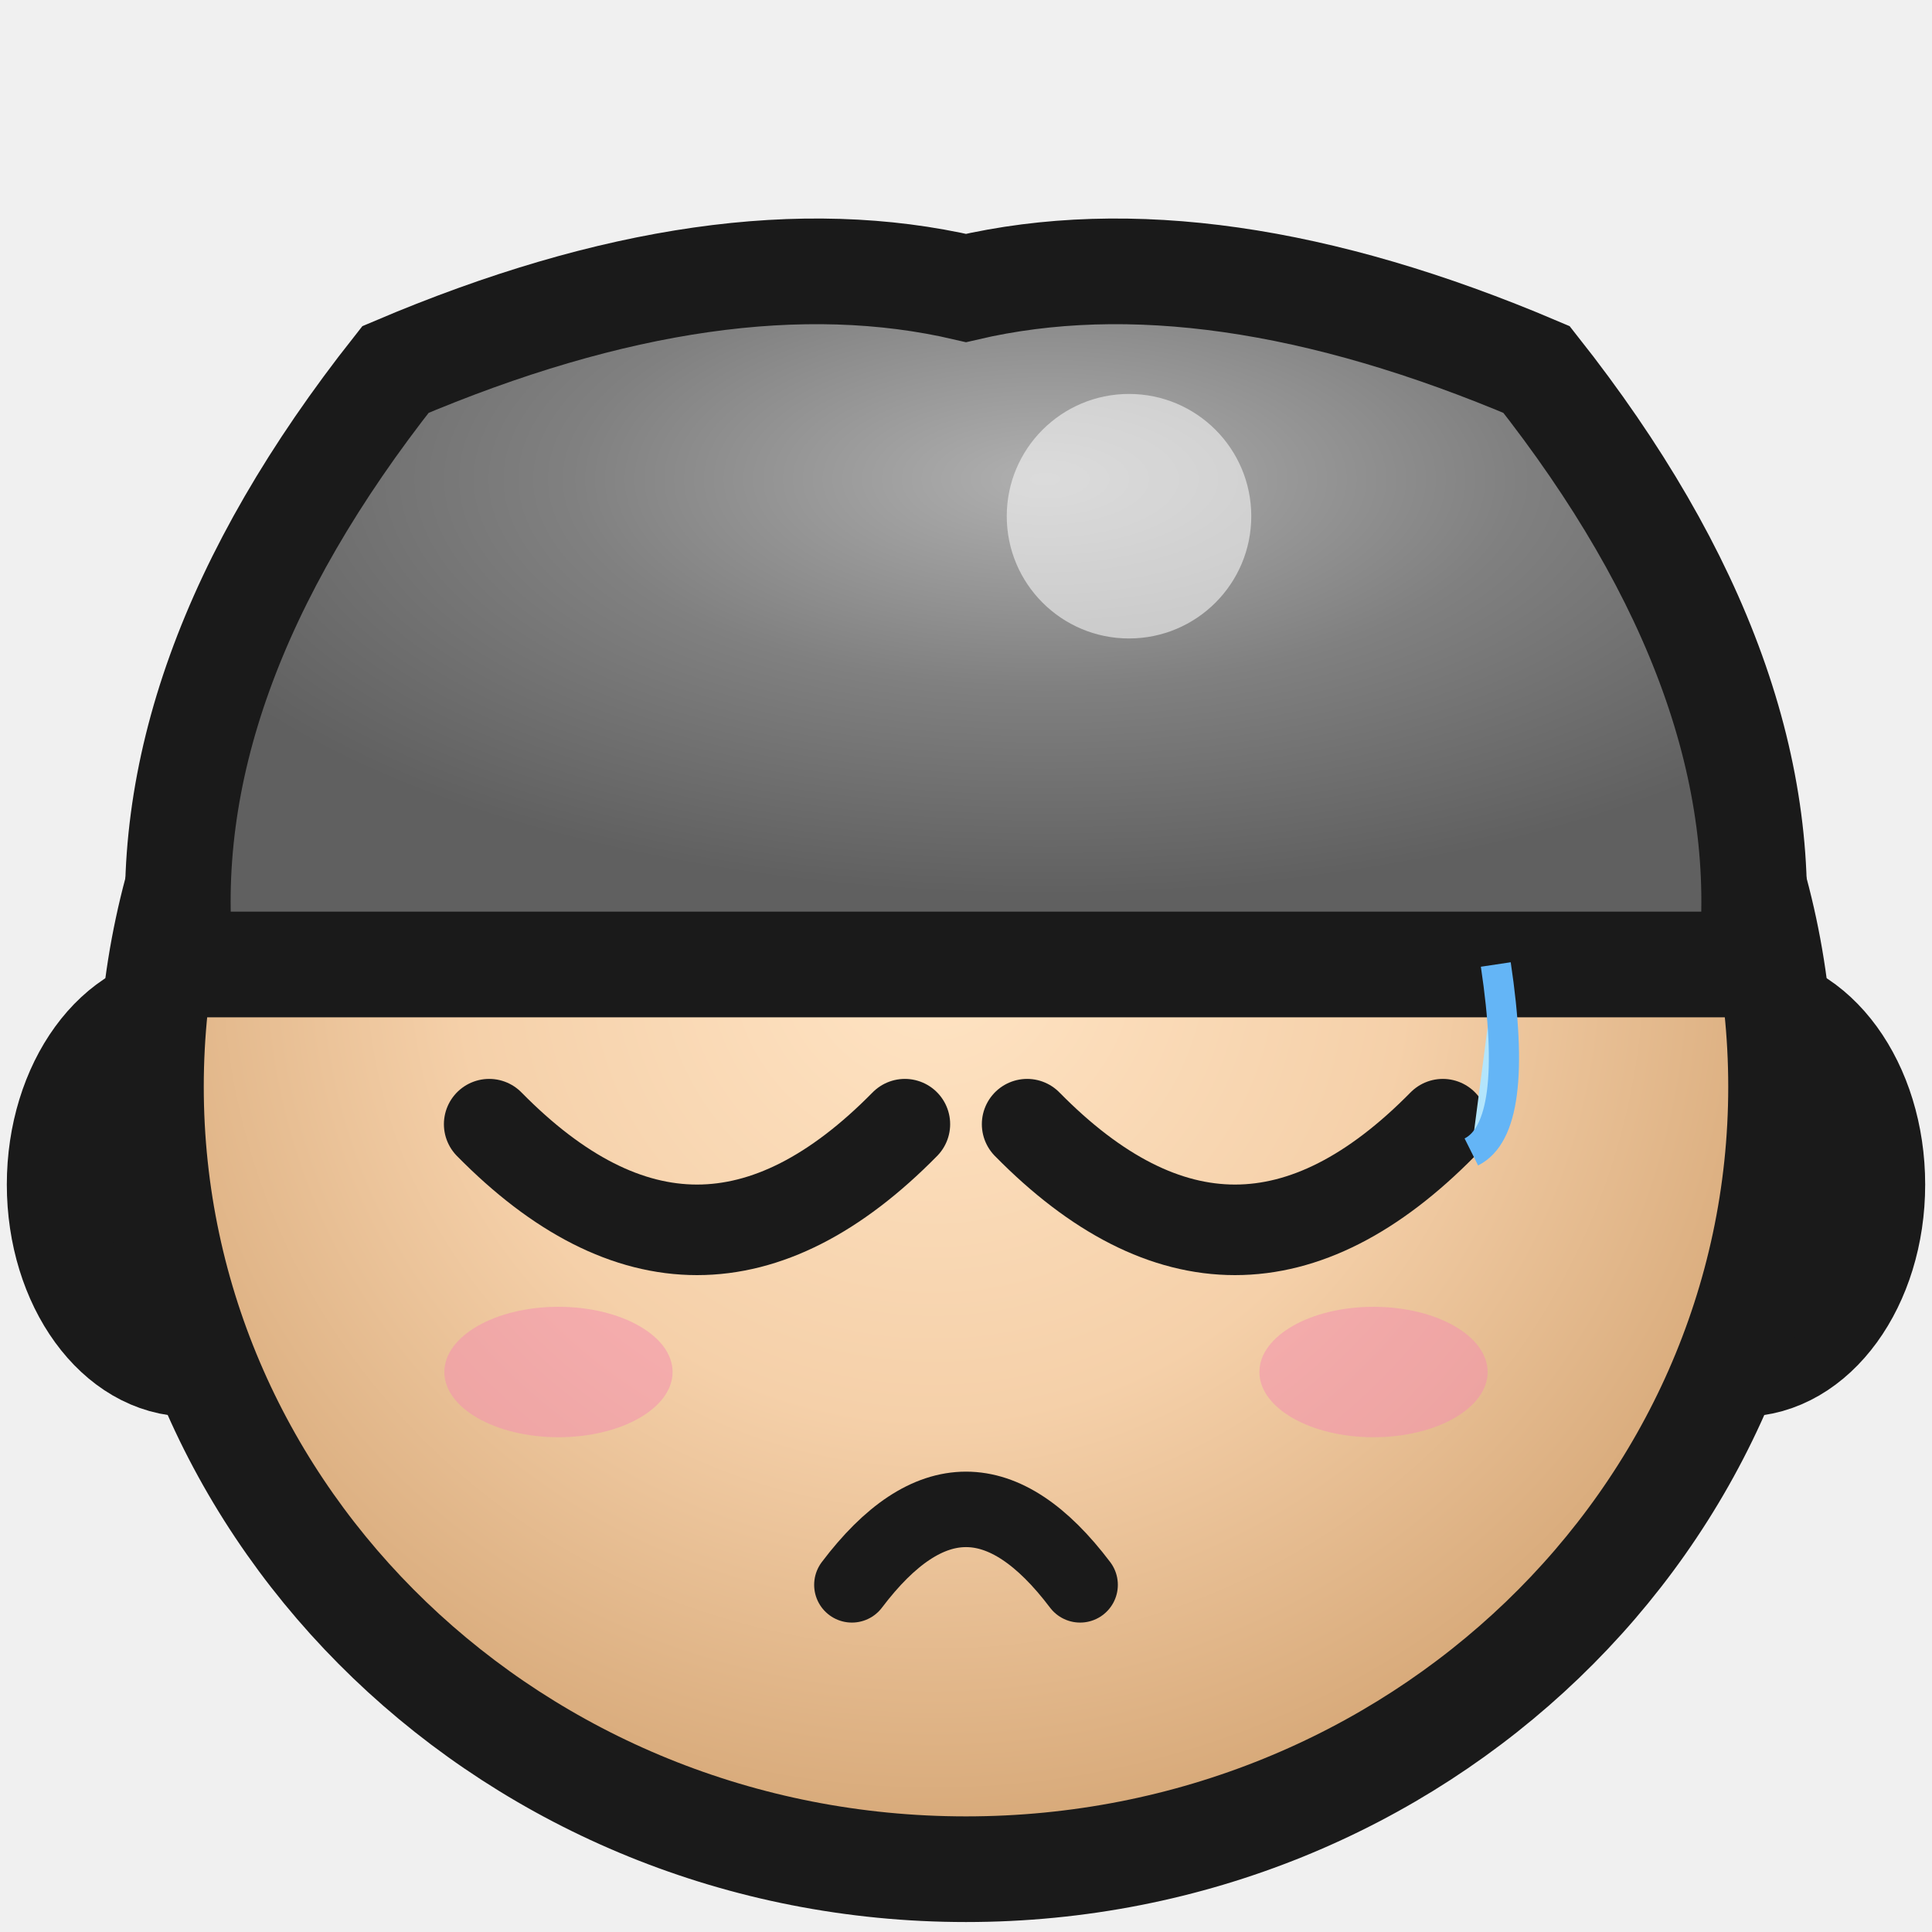
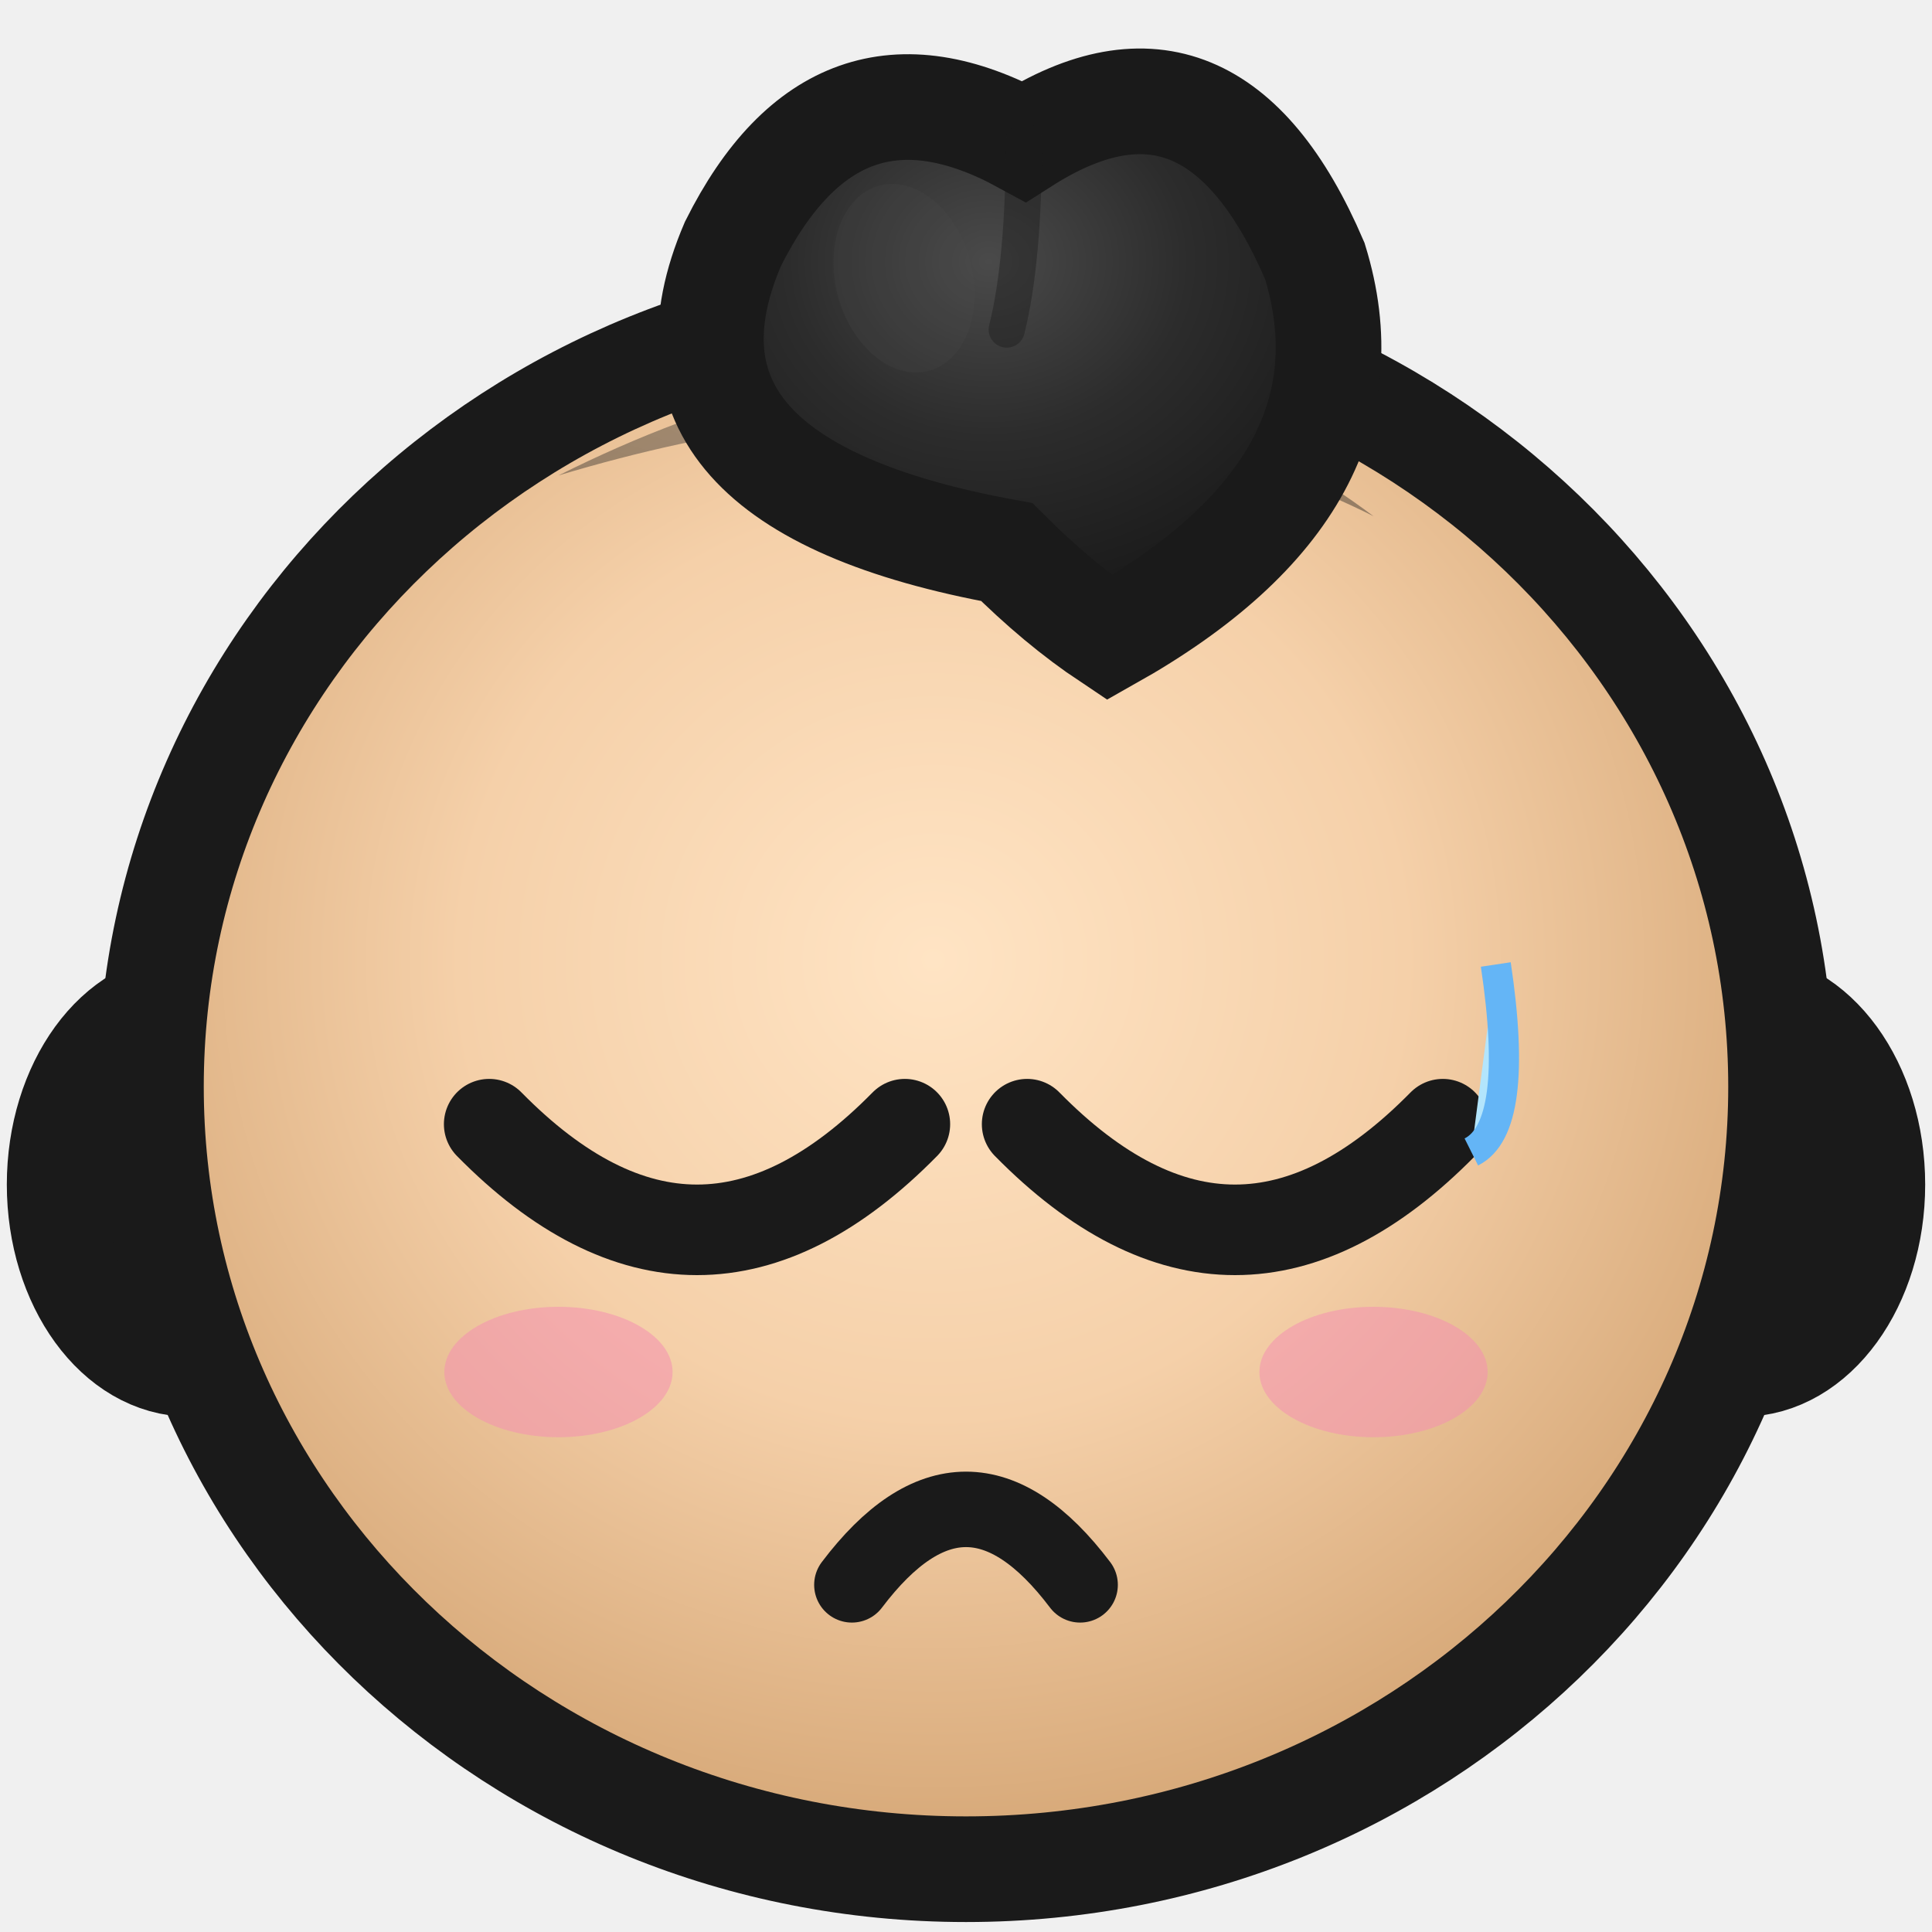
<svg xmlns="http://www.w3.org/2000/svg" viewBox="0 0 64 64" width="64" height="64" id="face_hurt">
  <defs>
    <radialGradient id="headGrad" cx="48%" cy="42%" r="58%" fx="48%" fy="42%">
      <stop offset="0%" stop-color="#FFE4C4" />
      <stop offset="50%" stop-color="#F5D0A9" />
      <stop offset="100%" stop-color="#D4A574" />
    </radialGradient>
-     <radialGradient id="headGradHair" cx="55%" cy="30%" r="60%" fx="55%" fy="30%">
-       <stop offset="0%" stop-color="#B0B0B0" />
-       <stop offset="50%" stop-color="#808080" />
-       <stop offset="100%" stop-color="#606060" />
+     <radialGradient id="headGradHair" cx="45%" cy="30%" r="65%" fx="45%" fy="30%">
+       <stop offset="0%" stop-color="#4A4A4A" />
+       <stop offset="50%" stop-color="#2C2C2C" />
+       <stop offset="100%" stop-color="#1A1A1A" />
    </radialGradient>
  </defs>
  <ellipse cx="6.296" cy="39.24" rx="4.32" ry="5.94" fill="url(#headGrad)" stroke="#1A1A1A" stroke-width="3.5" />
  <ellipse cx="6.296" cy="39.24" rx="1.944" ry="3.267" fill="#D4A574" opacity="0.25" />
  <ellipse cx="57.704" cy="39.24" rx="4.32" ry="5.94" fill="url(#headGrad)" stroke="#1A1A1A" stroke-width="3.5" />
  <ellipse cx="57.704" cy="39.24" rx="1.944" ry="3.267" fill="#D4A574" opacity="0.25" />
  <ellipse cx="32" cy="36" rx="27" ry="25.92" fill="url(#headGrad)" stroke="#1A1A1A" stroke-width="3.5" />
-   <path d="       M6 31.95       Q 5 22.5, 13.1 12.24       Q 23.9 7.65, 32 9.54       Q 40.1 7.65, 50.9 12.24       Q 59 22.5, 58 31.95       Z" fill="url(#headGradHair)" stroke="#1A1A1A" stroke-width="3.5" />
-   <ellipse cx="37.4" cy="17.1" rx="4.05" ry="4.05" fill="#FFFFFF" opacity="0.55" />
+   <path d="M18.5 15.75       Q 26.6 11.7, 33.35 12.24       Q 40.1 13.05, 45.5 17.1       Q 40.1 14.4, 33.35 13.86       Q 26.6 13.32, 18.5 15.75 Z" fill="url(#headGradHair)" opacity="0.4" />
+   <path d="       M33.35 18.288       Q 20.876 16.02,         24.278 8.082       Q 27.68 1.278,         33.917 4.68       Q 40.154 0.711,         43.556 8.649       Q 45.824 16.02,         36.752 21.123       Q 35.051 19.989,         33.35 18.288 Z" fill="url(#headGradHair)" stroke="#1A1A1A" stroke-width="3.5" />
+   <path d="M33.917 4.68       Q 33.917 8.649,         33.35 10.917" fill="none" stroke="#1A1A1A" stroke-width="1.2" stroke-linecap="round" opacity="0.4" />
+   <ellipse cx="29.948" cy="9.216" rx="2.268" ry="3.175" fill="#4A4A4A" opacity="0.2" transform="rotate(-15 29.948 9.216)" />
  <path d="M16.205 37.24 Q 23.09 44.24, 29.975 37.24" fill="none" stroke="#1A1A1A" stroke-width="3" stroke-linecap="round" />
  <path d="M34.025 37.24 Q 40.91 44.24, 47.795 37.24" fill="none" stroke="#1A1A1A" stroke-width="3" stroke-linecap="round" />
  <path d="M49.55 31.95 Q 50.36 37.35, 48.74 38.16" fill="#B3E5FC" stroke="#64B5F6" stroke-width="1" />
  <ellipse cx="18.5" cy="45.45" rx="3.78" ry="2.16" fill="#F48FB1" opacity="0.55" />
  <ellipse cx="45.5" cy="45.45" rx="3.78" ry="2.16" fill="#F48FB1" opacity="0.55" />
  <path d="M28.22 52.5 Q 32 47.5, 35.78 52.5" fill="none" stroke="#1A1A1A" stroke-width="2.5" stroke-linecap="round" />
</svg>
